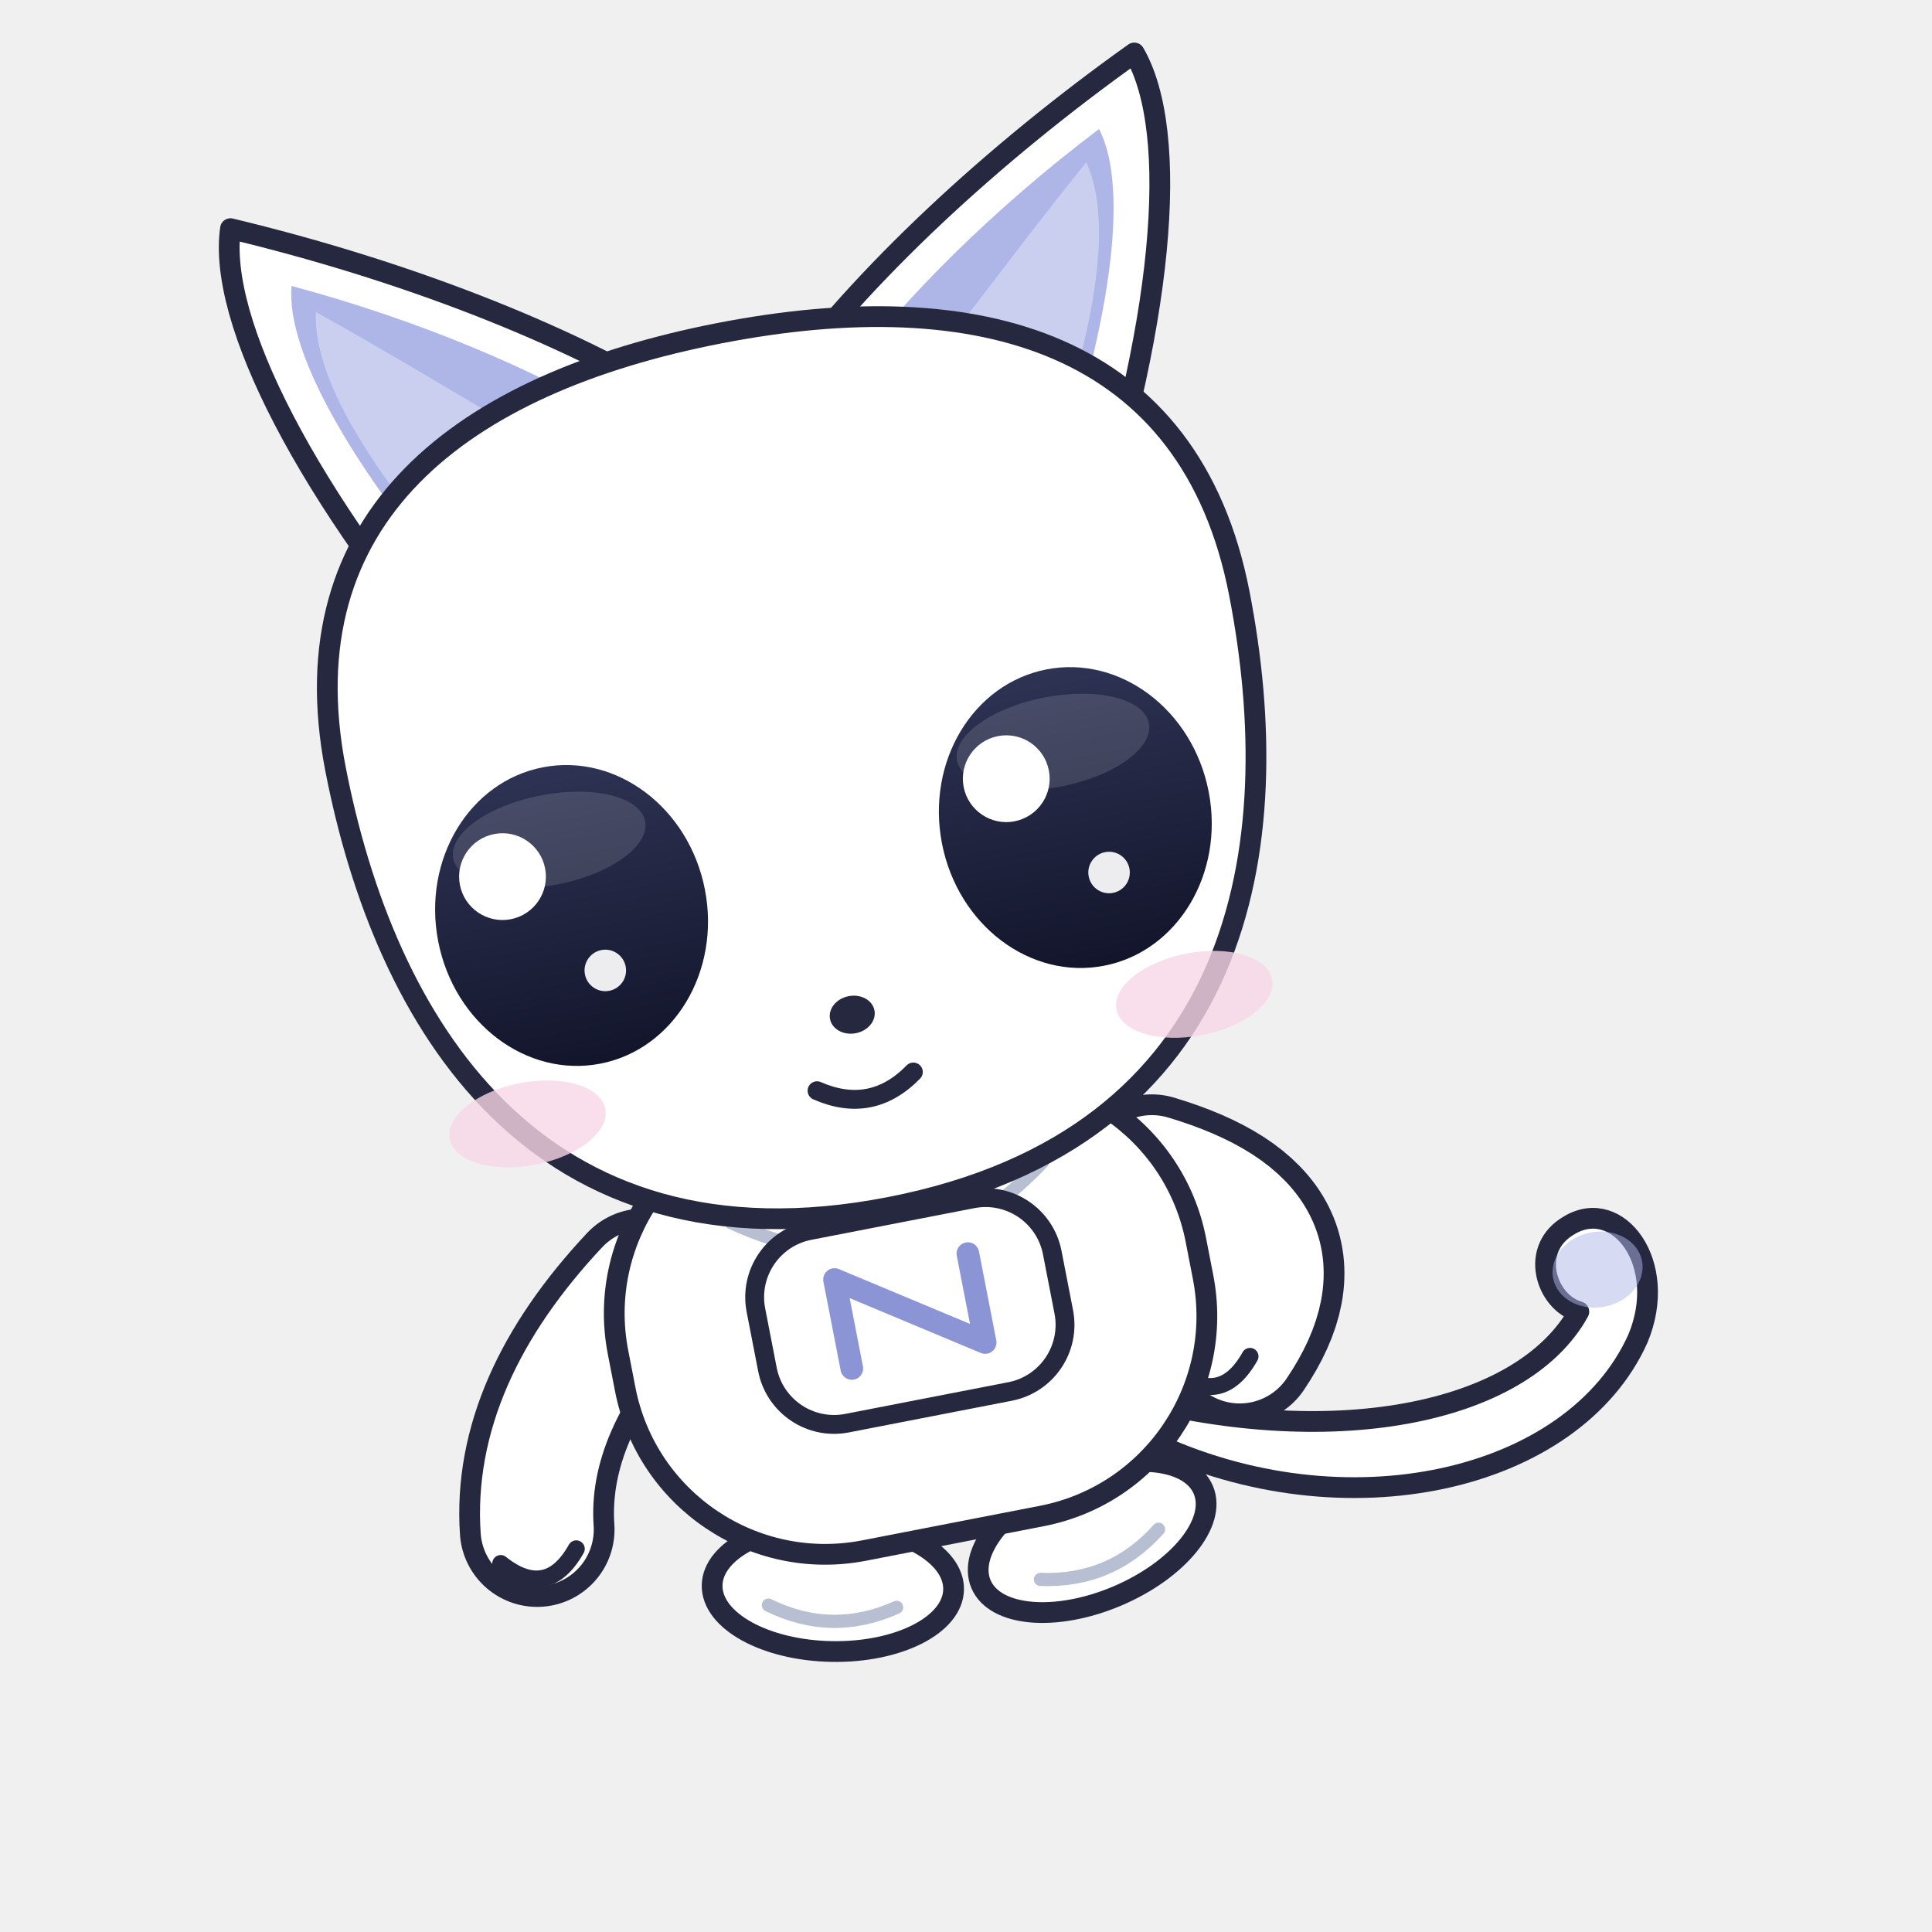
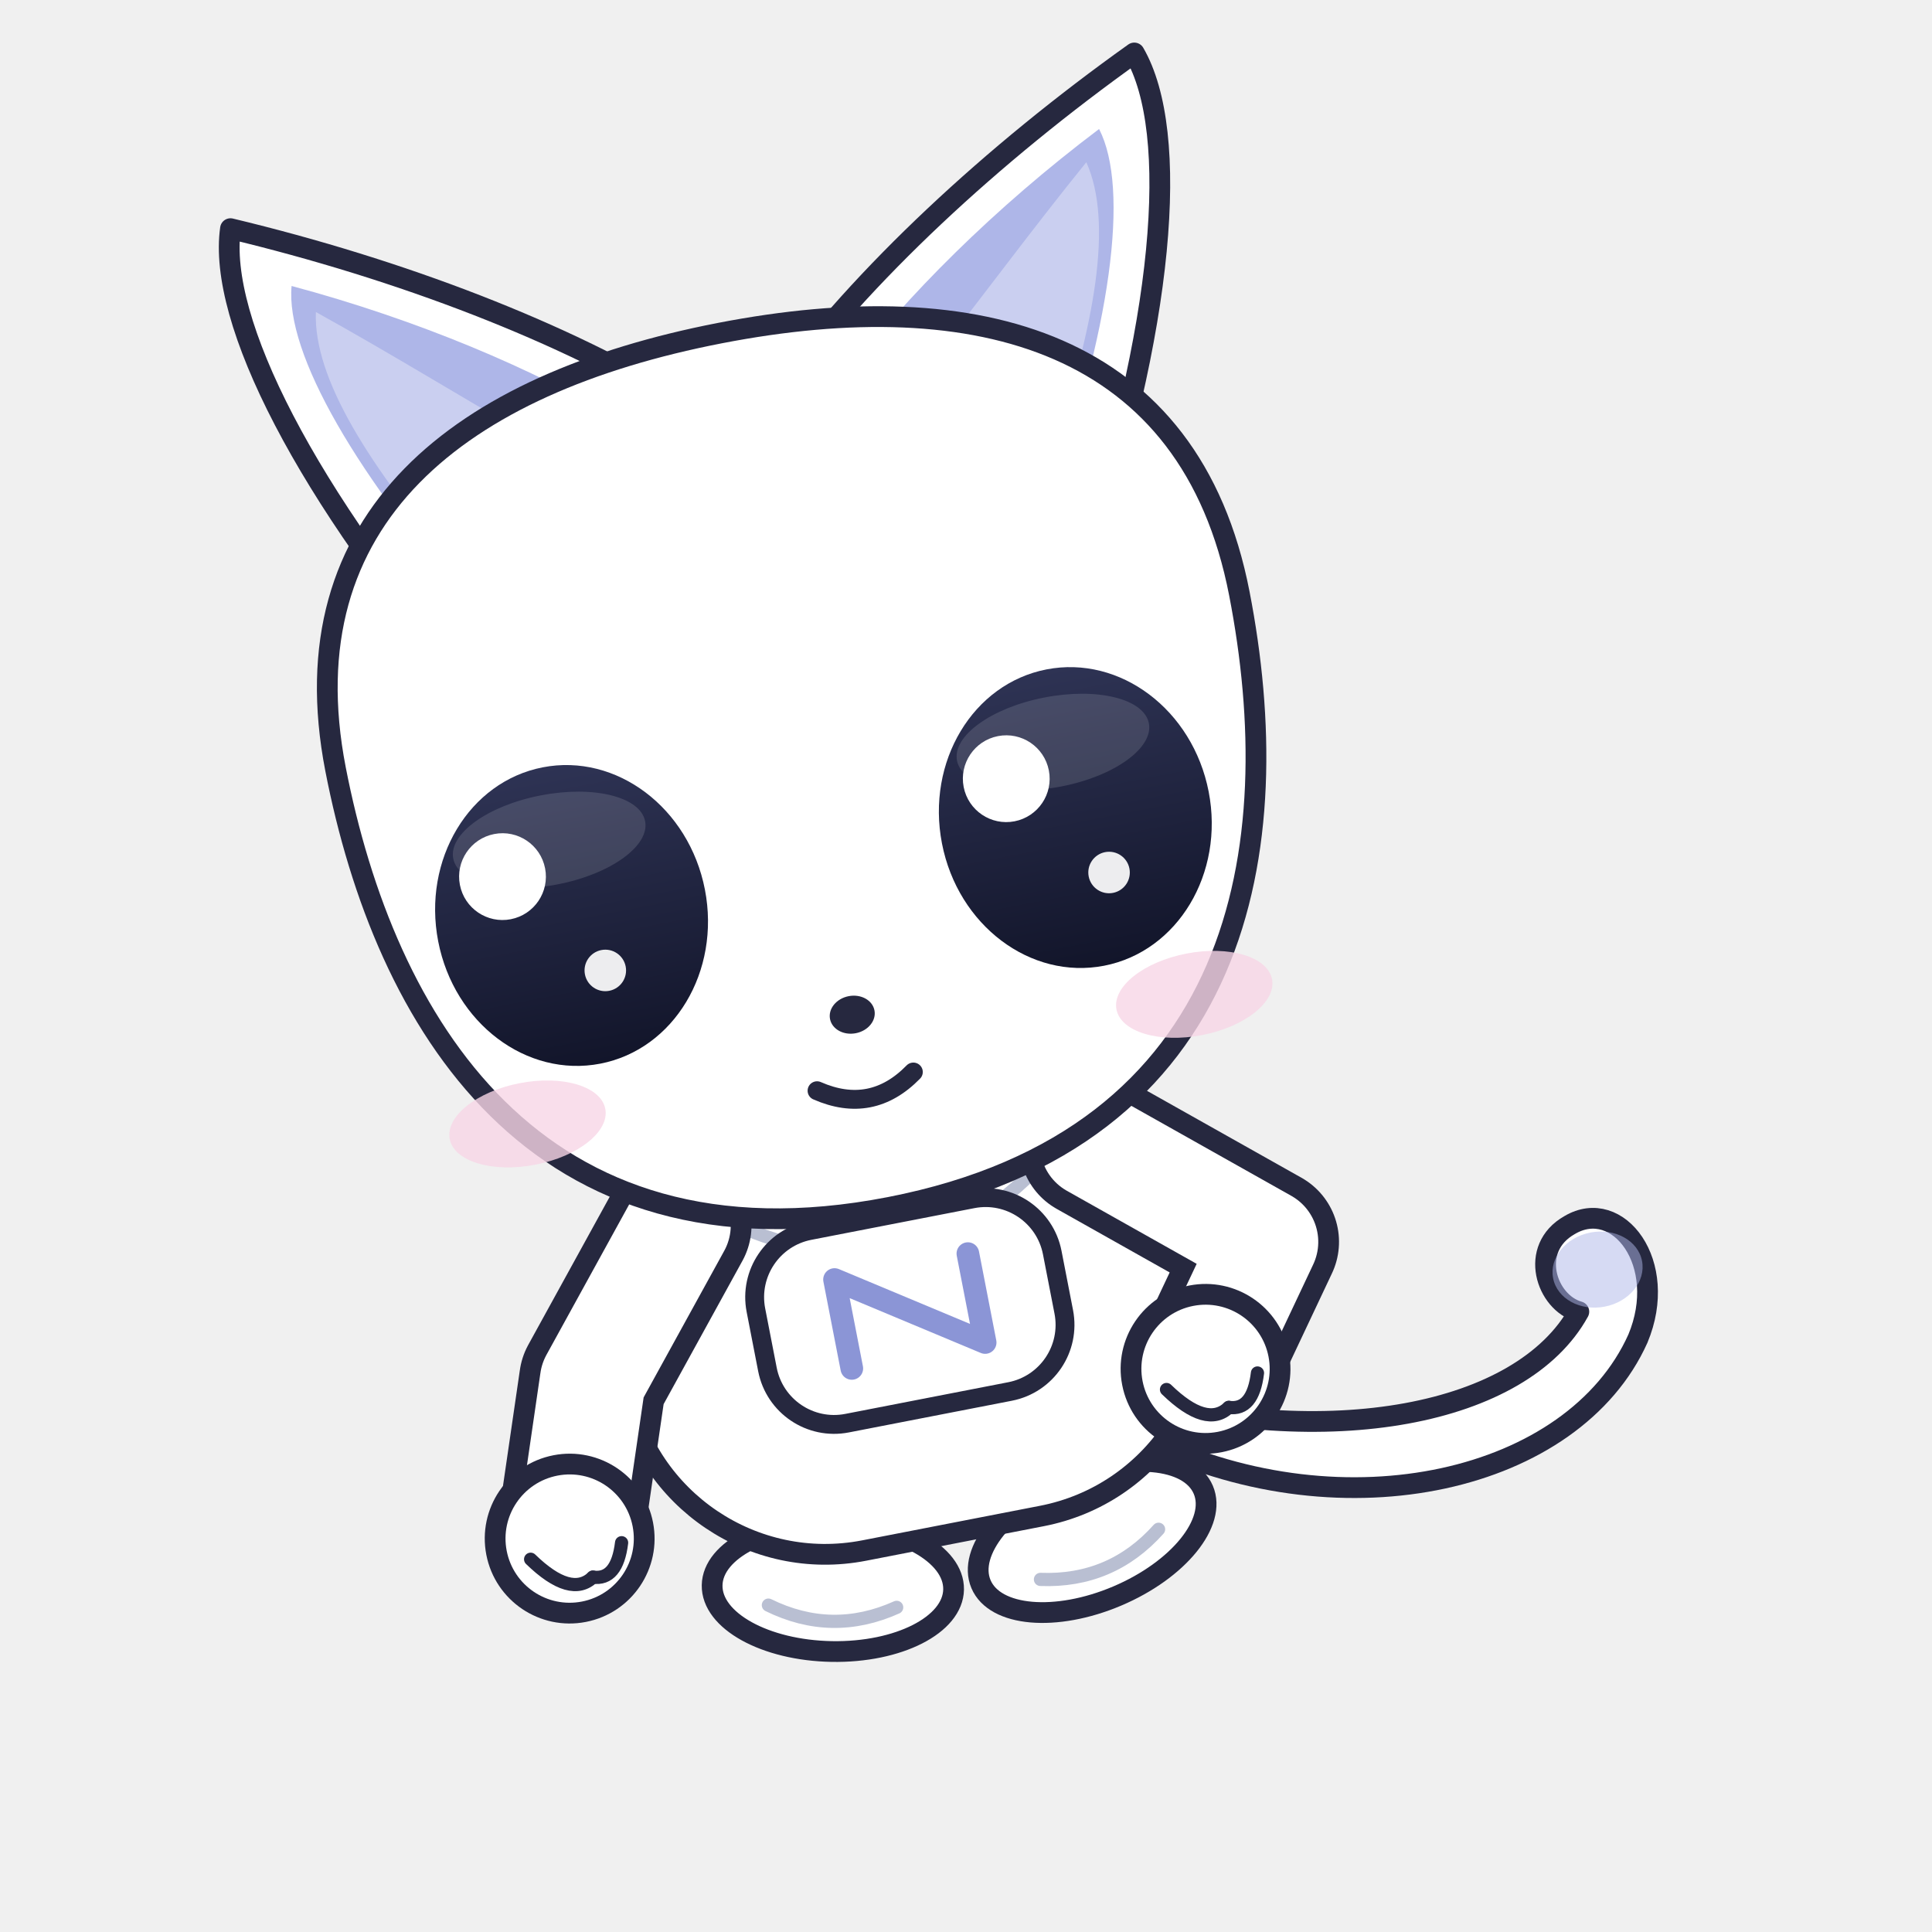
<svg xmlns="http://www.w3.org/2000/svg" viewBox="0 0 512 512" fill="none">
  <defs>
    <linearGradient id="eye" x1="0" y1="0" x2="0" y2="1">
      <stop offset="0" stop-color="#2E3354" />
      <stop offset="1" stop-color="#12152A" />
    </linearGradient>
-     <clipPath id="clipHead">
-       <path d="M134 176 C134 108 186 82 256 82 C326 82 378 108 378 176 C378 244 352 318 256 318 C160 318 134 244 134 176 Z" />
-     </clipPath>
-     <clipPath id="clipBody">
-       <rect x="178" y="288" width="156" height="118" rx="54" />
-     </clipPath>
  </defs>
  <g transform="rotate(-11 256 424)">
    <path d="M174 162.56 C140 102.88 126 53.2 134 30.08 C176 49.2 216 74 244 100 C218 112 194 132 174 162 Z" fill="#FFFFFF" stroke="#26283F" stroke-width="5.5" stroke-linejoin="round" />
    <path d="M180 144.56 C154 100.88 142 65.2 147 48.08 C178 63.2 206 82 226 100 C206 110 192 124 180 144 Z" fill="#AEB6E8" />
    <path d="M176 130.56 C158 98.88 148 73.2 152 56.08 C170 71.2 186 86 200 98 Z" fill="#FFFFFF" opacity=".35" />
    <path d="M338 162.56 C372 102.88 386 53.2 378 30.08 C336 49.2 296 74 268 100 C294 112 318 132 338 162 Z" fill="#FFFFFF" stroke="#26283F" stroke-width="5.5" stroke-linejoin="round" />
    <path d="M332 144.56 C358 100.88 370 65.2 365 48.08 C334 63.2 306 82 286 100 C306 110 320 124 332 144 Z" fill="#AEB6E8" />
    <path d="M336 130.56 C354 98.88 364 73.2 360 56.08 C342 71.2 326 86 312 98 Z" fill="#FFFFFF" opacity=".35" />
    <path d="M312 392 C358 426 420 424 444 390 C456 372 446 352 432 357 C420 361 422 376 430 380 C410 404 358 404 306 378 Z" fill="#FFFFFF" stroke="#26283F" stroke-width="5.5" stroke-linejoin="round" />
    <ellipse cx="437" cy="370" rx="12" ry="10" fill="#AEB6E8" opacity=".5" />
    <ellipse cx="222" cy="414" rx="32" ry="17" fill="#FFFFFF" stroke="#26283F" stroke-width="5.5" transform="rotate(12 222 414)" />
    <path d="M205 419 Q222 427 239 419" stroke="#B9BFD2" stroke-width="3.5" stroke-linecap="round" fill="none" transform="rotate(12 222 414)" />
    <ellipse cx="292" cy="414" rx="32" ry="17" fill="#FFFFFF" stroke="#26283F" stroke-width="5.5" transform="rotate(-12 292 414)" />
    <path d="M275 419 Q292 427 309 419" stroke="#B9BFD2" stroke-width="3.5" stroke-linecap="round" fill="none" transform="rotate(-12 292 414)" />
-     <path d="M188 326 Q152 352 148 384" stroke="#26283F" stroke-width="41" stroke-linecap="round" fill="none" />
-     <path d="M188 326 Q152 352 148 384" stroke="#FFFFFF" stroke-width="30" stroke-linecap="round" fill="none" />
-     <path d="M136.8 391.0 Q147 403.0 157.2 391.0" stroke="#26283F" stroke-width="4.5" stroke-linecap="round" fill="none" />
-     <path d="M326 322 Q368 344 340 372" stroke="#26283F" stroke-width="41" stroke-linecap="round" fill="none" />
-     <path d="M326 322 Q368 344 340 372" stroke="#FFFFFF" stroke-width="30" stroke-linecap="round" fill="none" />
-     <path d="M321.8 375.0 Q332 387.0 342.2 375.0" stroke="#26283F" stroke-width="4.5" stroke-linecap="round" fill="none" />
-     <rect id="clipBody-anchor" x="178" y="288" width="156" height="118" rx="54" fill="#FFFFFF" stroke="#26283F" stroke-width="5.5" />
+     <rect x="178" y="288" width="156" height="118" rx="54" fill="#FFFFFF" stroke="#26283F" stroke-width="5.5" />
    <path d="M214 314 Q256 344 298 314" stroke="#B9BFD2" stroke-width="3.5" stroke-linecap="round" fill="none" />
    <rect x="216" y="320" width="80" height="52" rx="18" fill="#FFFFFF" stroke="#26283F" stroke-width="5" />
    <path d="M238 358 V334 L274 358 V334" stroke="#8B95D6" stroke-width="6" stroke-linecap="round" stroke-linejoin="round" fill="none" />
-     <path d="M134 176 C134 108 186 82 256 82 C326 82 378 108 378 176 C378 244 352 318 256 318 C160 318 134 244 134 176 Z" fill="#FFFFFF" stroke="#26283F" stroke-width="5.5" stroke-linejoin="round" />
+     <path d="M200 312 L170 348 L156 388" fill="none" stroke="#26283F" stroke-width="39" stroke-linecap="round" stroke-linejoin="round" />
+     <path d="M200 312 L170 348 L156 388" fill="none" stroke="#FFFFFF" stroke-width="28" stroke-linecap="round" stroke-linejoin="round" />
+     <circle cx="156" cy="388" r="22.5" fill="#26283F" />
+     <circle cx="156" cy="388" r="17.0" fill="#FFFFFF" />
+     <path d="M144.8 391.4 Q153.3 403.6 160.1 399.2" fill="none" stroke="#26283F" stroke-width="3.5" stroke-linecap="round" />
+     <path d="M160.1 399.2 Q166.2 401.3 169.3 391.7" fill="none" stroke="#26283F" stroke-width="3.5" stroke-linecap="round" />
+     <path d="M312 312 L352 346 L330 376" fill="none" stroke="#26283F" stroke-width="39" stroke-linecap="round" stroke-linejoin="round" />
+     <path d="M312 312 L352 346 L330 376" fill="none" stroke="#FFFFFF" stroke-width="28" stroke-linecap="round" stroke-linejoin="round" />
+     <circle cx="330" cy="376" r="22.5" fill="#26283F" />
+     <circle cx="330" cy="376" r="17.0" fill="#FFFFFF" />
+     <path d="M318.8 379.4 Q327.3 391.6 334.1 387.2" fill="none" stroke="#26283F" stroke-width="3.5" stroke-linecap="round" />
+     <path d="M334.1 387.2 Q340.2 389.3 343.3 379.7" fill="none" stroke="#26283F" stroke-width="3.5" stroke-linecap="round" />
+     <path id="head-anchor" d="M134 176 C134 108 186 82 256 82 C326 82 378 108 378 176 C378 244 352 318 256 318 C160 318 134 244 134 176 Z" fill="#FFFFFF" stroke="#26283F" stroke-width="5.5" stroke-linejoin="round" />
    <ellipse cx="188" cy="226" rx="36" ry="40" fill="url(#eye)" />
    <ellipse cx="186" cy="205.2" rx="25.9" ry="12.0" fill="#FFFFFF" opacity=".13" />
    <circle cx="172" cy="212.4" r="11.5" fill="#FFFFFF" />
    <circle cx="194" cy="242.0" r="5.5" fill="#FFFFFF" opacity=".92" />
    <ellipse cx="324" cy="226" rx="36" ry="40" fill="url(#eye)" />
    <ellipse cx="322" cy="205.2" rx="25.9" ry="12.0" fill="#FFFFFF" opacity=".13" />
    <circle cx="308" cy="212.4" r="11.5" fill="#FFFFFF" />
    <circle cx="330" cy="242.0" r="5.5" fill="#FFFFFF" opacity=".92" />
    <ellipse cx="166" cy="278" rx="21" ry="11" fill="#F7D6E6" opacity=".8" />
    <ellipse cx="346" cy="278" rx="21" ry="11" fill="#F7D6E6" opacity=".8" />
    <ellipse cx="256" cy="266" rx="6" ry="5" fill="#26283F" />
    <path d="M243 284 Q256 293 269 284" stroke="#26283F" stroke-width="5" stroke-linecap="round" fill="none" />
  </g>
</svg>
